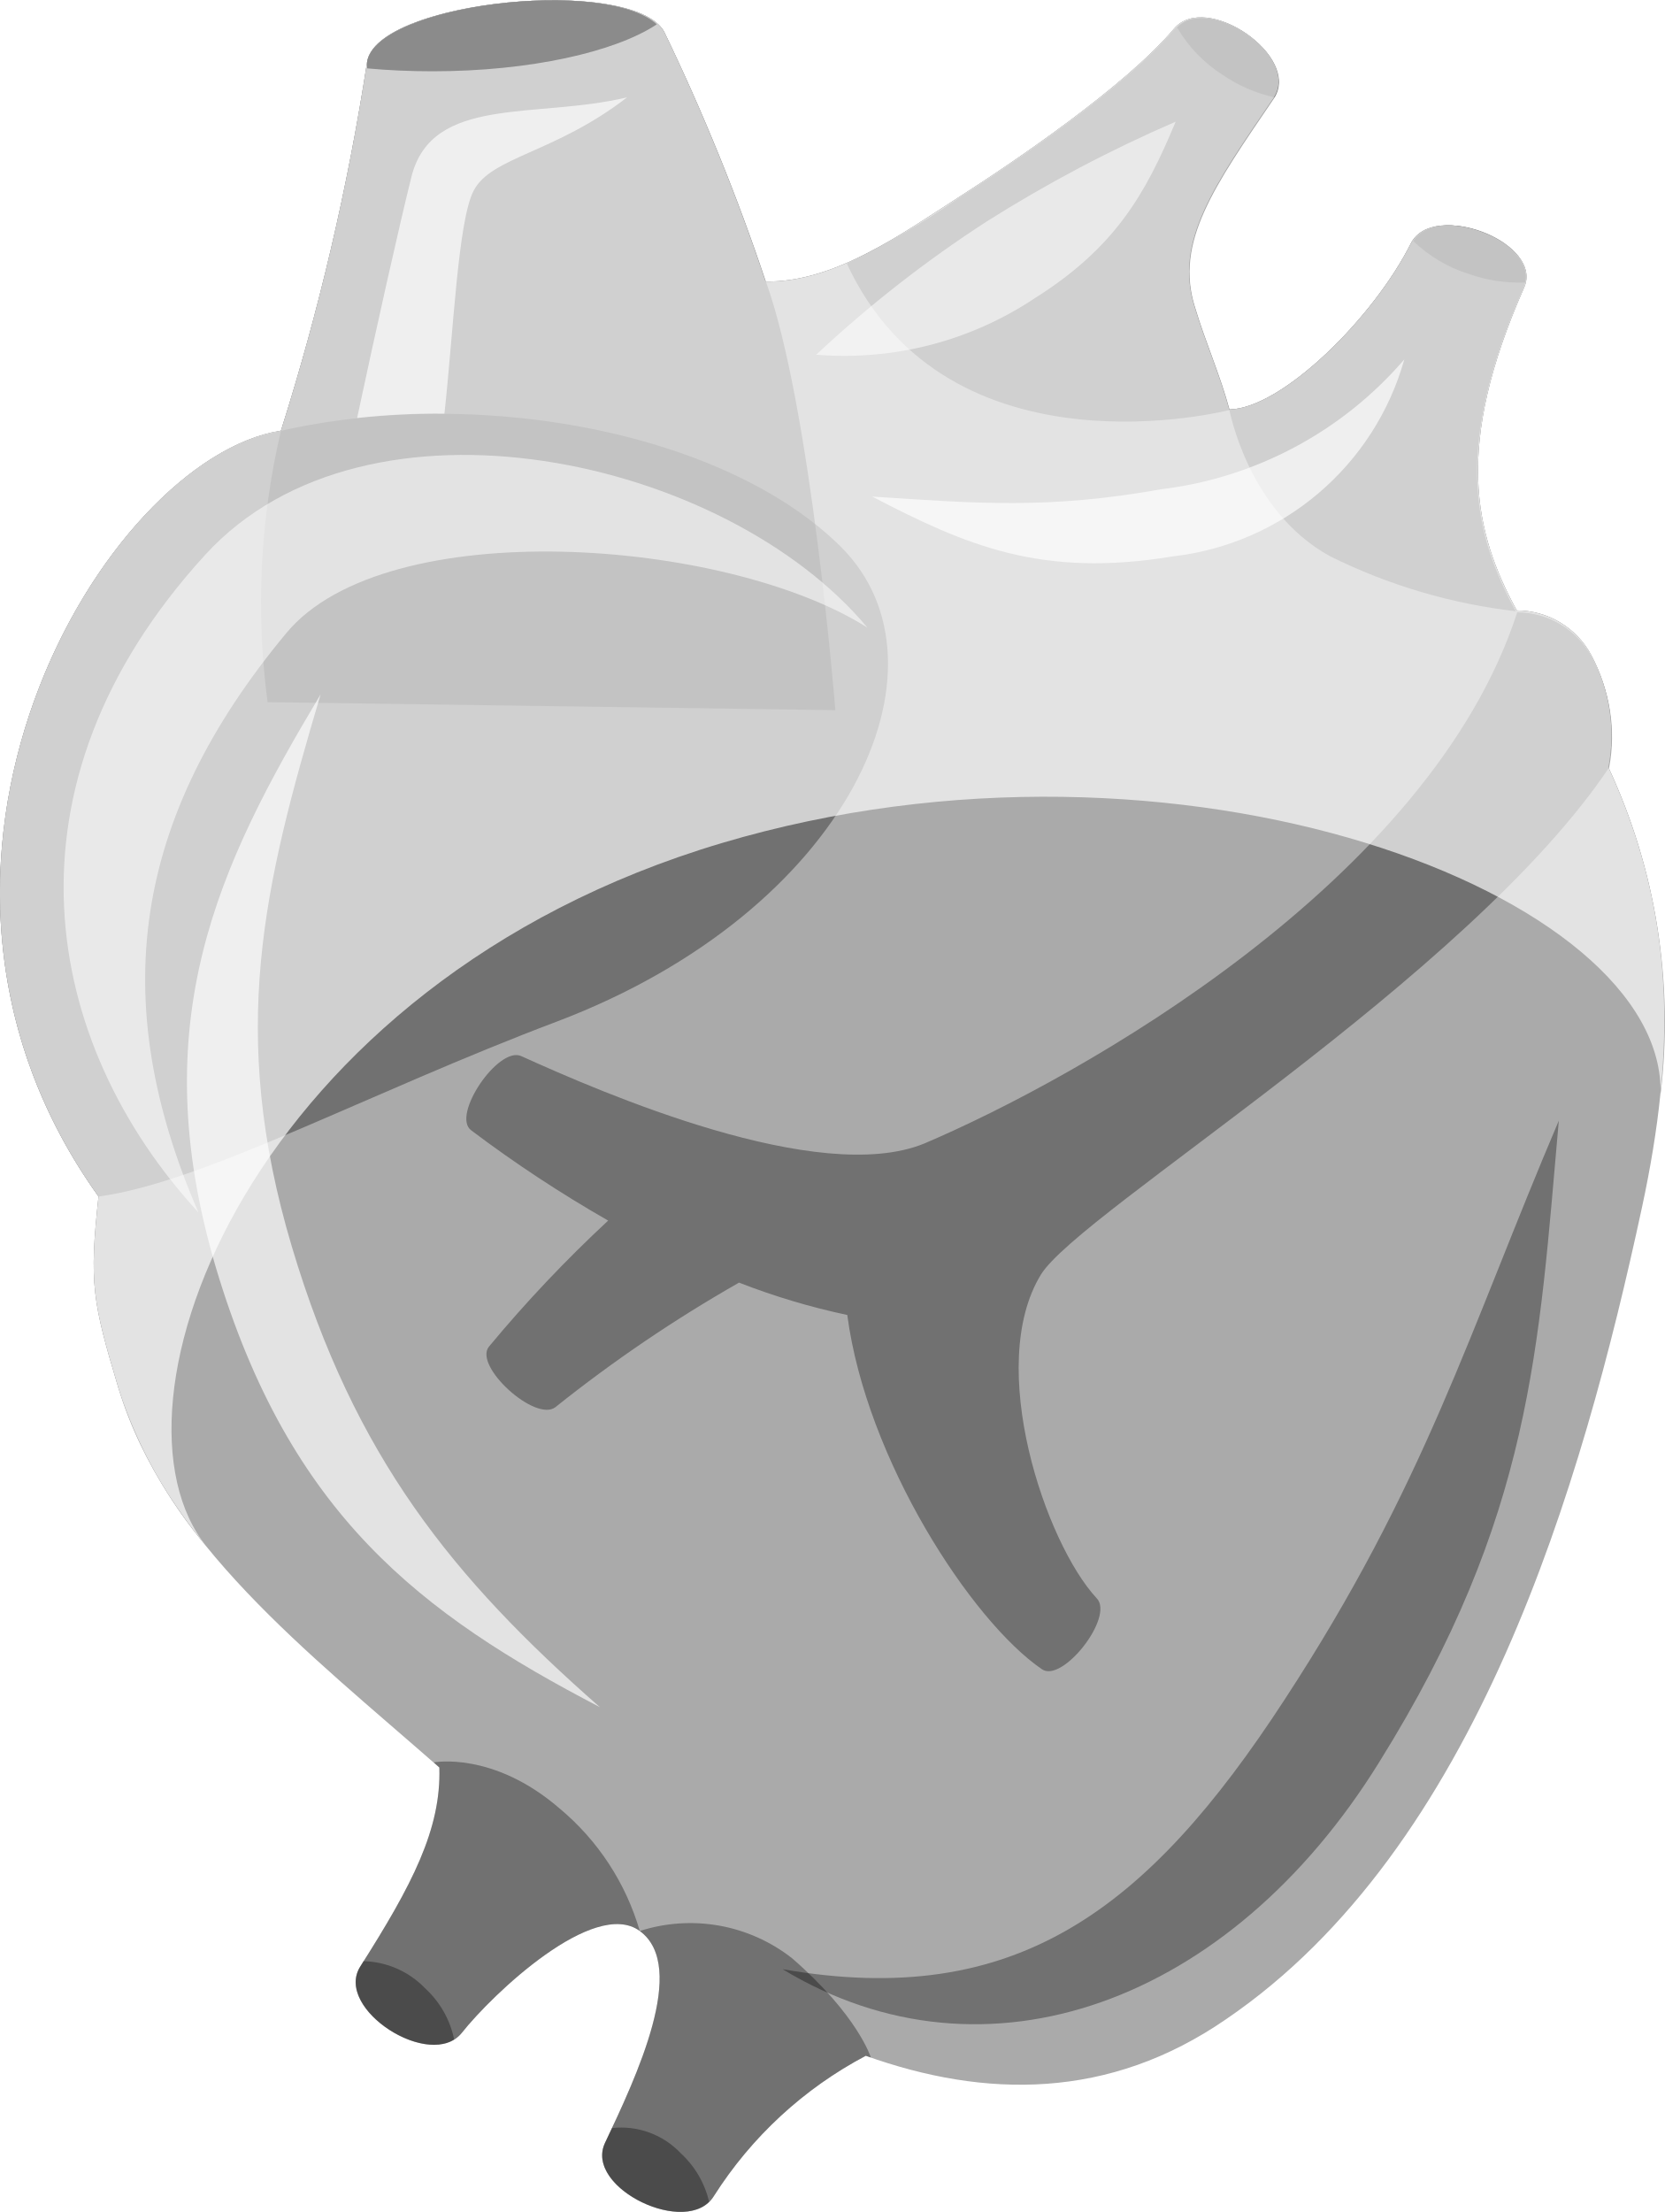
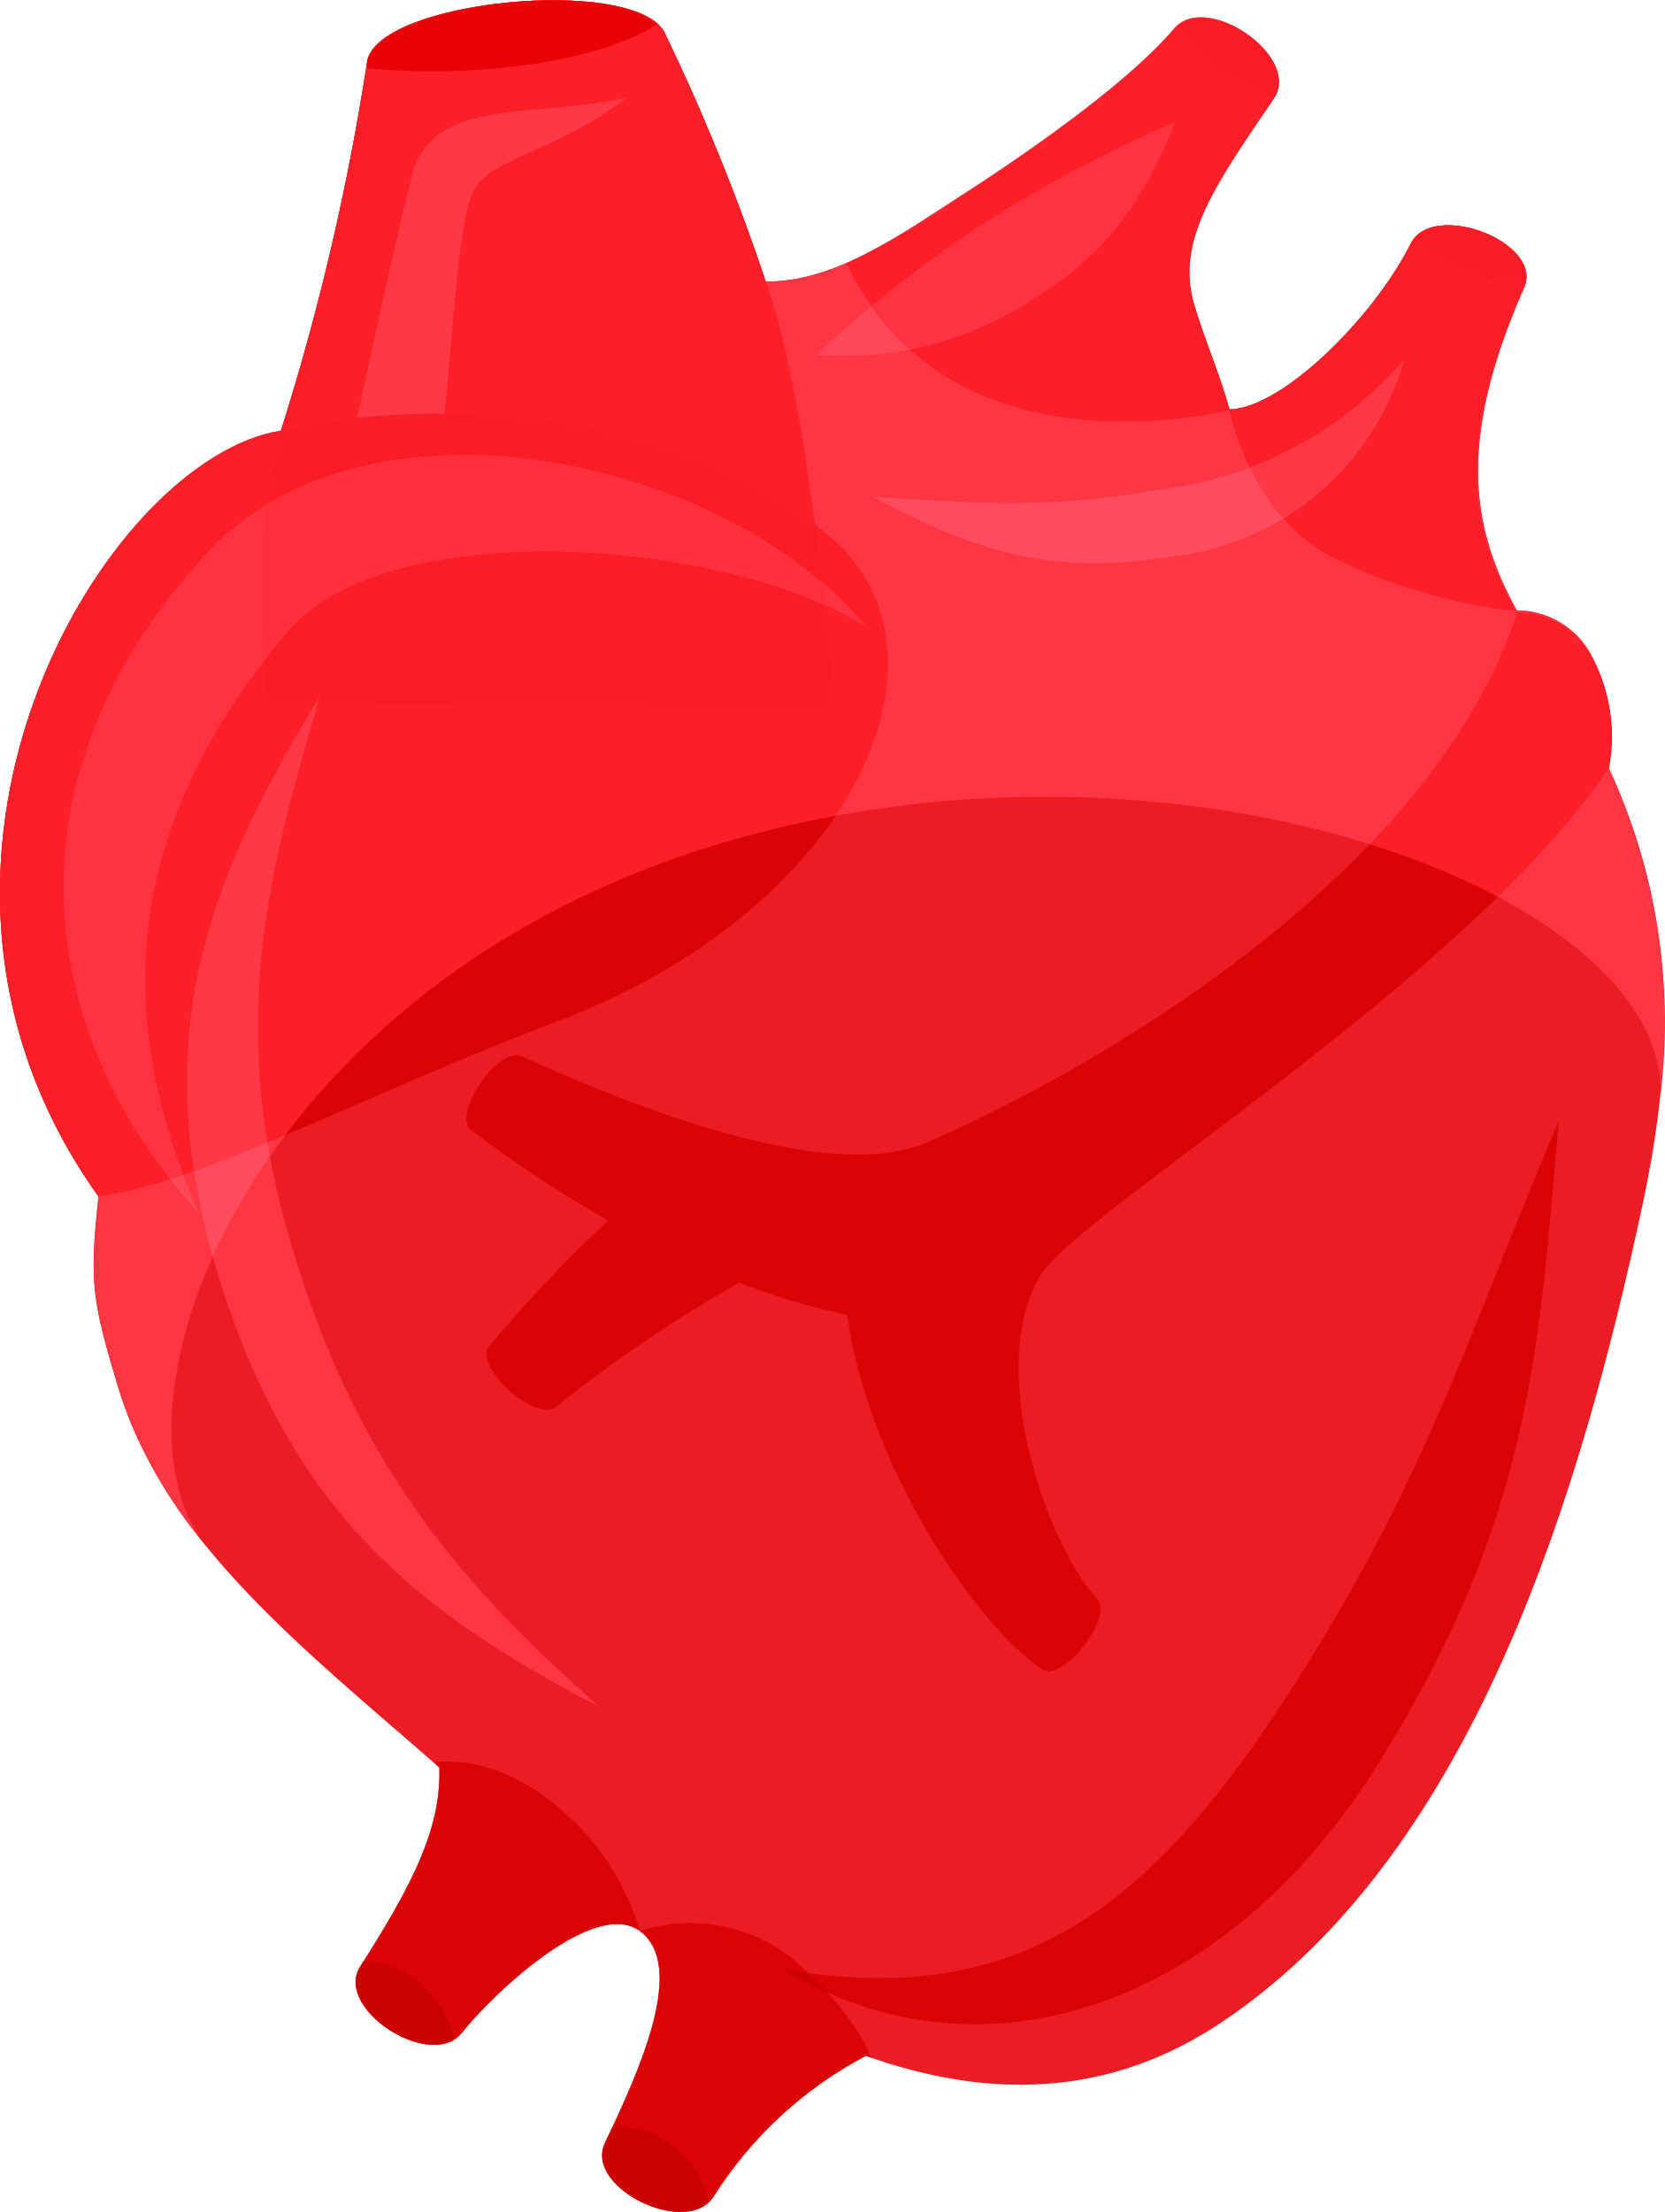
<svg xmlns="http://www.w3.org/2000/svg" xmlns:xlink="http://www.w3.org/1999/xlink" viewBox="0 0 68.42 90.92">
  <defs>
    <style>
      .cls-1, .cls-2, .cls-3, .cls-4, .cls-5, .cls-6, .cls-7, .cls-8, .cls-9, .cls-10, .cls-11, .cls-12, .cls-13, .cls-14, .cls-15, .cls-16, .cls-17, .cls-18, .cls-19, .cls-20, .cls-21, .cls-22, .cls-23, .cls-24, .cls-25, .cls-26, cls-27 {
-         fill: #aaaaaa !important;
+         fill: #EC1C24 !important;
        mix-blend-mode: multiply;
	  }      
	  .cls-1 {
        isolation: isolate;
      }

      .cls-2 {
        fill: url(#linear-gradient);
      }

      .cls-11, .cls-12, .cls-13, .cls-14, .cls-18, .cls-21, .cls-22, .cls-23, .cls-3, .cls-4, .cls-5, .cls-6, .cls-7 {
        mix-blend-mode: multiply;
      }

      .cls-3 {
        fill: url(#linear-gradient-2);
      }

      .cls-4 {
        fill: url(#linear-gradient-3);
      }

      .cls-5 {
        fill: url(#linear-gradient-4);
      }

      .cls-6 {
        fill: url(#linear-gradient-5);
      }

      .cls-7 {
        fill: url(#linear-gradient-6);
      }

      .cls-16, .cls-17, .cls-19, .cls-8, .cls-9 {
        mix-blend-mode: screen;
      }

      .cls-8 {
        fill: url(#linear-gradient-7);
      }

      .cls-9 {
        opacity: 0.8;
      }

      .cls-10 {
        fill: url(#linear-gradient-8);
      }

      .cls-11 {
        fill: url(#linear-gradient-9);
      }

      .cls-12 {
        fill: url(#linear-gradient-10);
      }

      .cls-13 {
        fill: url(#linear-gradient-11);
      }

      .cls-14 {
        fill: url(#linear-gradient-12);
      }

      .cls-15 {
        fill: url(#linear-gradient-13);
      }

      .cls-16 {
        fill: url(#linear-gradient-14);
      }

      .cls-17 {
        fill: url(#linear-gradient-15);
      }

      .cls-18 {
        fill: url(#linear-gradient-16);
      }

      .cls-20 {
        fill: url(#linear-gradient-17);
      }

      .cls-21 {
        fill: url(#linear-gradient-18);
      }

      .cls-22 {
        fill: url(#linear-gradient-19);
      }

      .cls-23 {
        fill: url(#linear-gradient-20);
      }
    </style>
    <linearGradient id="linear-gradient" y1="45.46" x2="68.42" y2="45.46" gradientUnits="userSpaceOnUse">
      <stop offset="0" stop-color="#003db8" />
      <stop offset="0.02" stop-color="#0046be" />
      <stop offset="0.08" stop-color="#0060d1" />
      <stop offset="0.16" stop-color="#0074e0" />
      <stop offset="0.24" stop-color="#0082ea" />
      <stop offset="0.34" stop-color="#008af0" />
      <stop offset="0.5" stop-color="#008df2" />
      <stop offset="0.66" stop-color="#008af0" />
      <stop offset="0.76" stop-color="#0082ea" />
      <stop offset="0.84" stop-color="#0074e0" />
      <stop offset="0.92" stop-color="#0060d1" />
      <stop offset="0.98" stop-color="#0046be" />
      <stop offset="1" stop-color="#003db8" />
    </linearGradient>
    <linearGradient id="linear-gradient-2" x1="22.39" y1="40.51" x2="8.86" y2="19.44" gradientUnits="userSpaceOnUse">
      <stop offset="0" stop-color="#fff" />
      <stop offset="1" stop-color="#66c7ff" />
    </linearGradient>
    <linearGradient id="linear-gradient-3" x1="27.85" y1="68.93" x2="40.52" y2="42.95" xlink:href="#linear-gradient-2" />
    <linearGradient id="linear-gradient-4" x1="21.24" y1="19.89" x2="17.96" y2="4.92" xlink:href="#linear-gradient-2" />
    <linearGradient id="linear-gradient-5" x1="21.85" y1="76.22" x2="18.03" y2="81.85" xlink:href="#linear-gradient-2" />
    <linearGradient id="linear-gradient-6" x1="30.77" y1="82.38" x2="26.38" y2="88.85" xlink:href="#linear-gradient-2" />
    <linearGradient id="linear-gradient-7" x1="14.24" y1="20.52" x2="22.42" y2="3.32" gradientUnits="userSpaceOnUse">
      <stop offset="0" />
      <stop offset="0.06" stop-color="#152834" />
      <stop offset="0.12" stop-color="#2a5269" />
      <stop offset="0.18" stop-color="#3c7697" />
      <stop offset="0.25" stop-color="#4b93bc" />
      <stop offset="0.31" stop-color="#57aada" />
      <stop offset="0.38" stop-color="#5fbaee" />
      <stop offset="0.44" stop-color="#64c4fb" />
      <stop offset="0.5" stop-color="#66c7ff" />
      <stop offset="0.56" stop-color="#64c4fb" />
      <stop offset="0.62" stop-color="#5fbaee" />
      <stop offset="0.69" stop-color="#57aada" />
      <stop offset="0.75" stop-color="#4b93bc" />
      <stop offset="0.82" stop-color="#3c7697" />
      <stop offset="0.88" stop-color="#2a5269" />
      <stop offset="0.94" stop-color="#152834" />
      <stop offset="1" />
    </linearGradient>
    <linearGradient id="linear-gradient-8" x1="2" y1="40.44" x2="33.1" y2="19.29" xlink:href="#linear-gradient-7" />
    <linearGradient id="linear-gradient-9" x1="50.54" y1="2.16" x2="43.42" y2="12.75" gradientUnits="userSpaceOnUse">
      <stop offset="0" stop-color="#66c7ff" />
      <stop offset="1" stop-color="#fff" />
    </linearGradient>
    <linearGradient id="linear-gradient-10" x1="61.52" y1="11.04" x2="57.08" y2="19.78" xlink:href="#linear-gradient-9" />
    <linearGradient id="linear-gradient-11" x1="50.4" y1="2.52" x2="51.42" y2="1.13" xlink:href="#linear-gradient-9" />
    <linearGradient id="linear-gradient-12" x1="60.37" y1="10.87" x2="61.06" y2="8.74" xlink:href="#linear-gradient-9" />
    <linearGradient id="linear-gradient-13" x1="33.58" y1="9.78" x2="48.33" y2="9.78" xlink:href="#linear-gradient-7" />
    <linearGradient id="linear-gradient-14" x1="35.85" y1="18.96" x2="57.72" y2="18.96" xlink:href="#linear-gradient-7" />
    <linearGradient id="linear-gradient-15" x1="36.1" y1="40.21" x2="19.03" y2="-4.95" gradientUnits="userSpaceOnUse">
      <stop offset="0" />
      <stop offset="1" stop-color="#66c7ff" />
    </linearGradient>
    <linearGradient id="linear-gradient-16" x1="32.17" y1="64.63" x2="64.08" y2="64.63" gradientUnits="userSpaceOnUse">
      <stop offset="0" stop-color="#fff" />
      <stop offset="0.5" stop-color="#66c7ff" />
      <stop offset="1" stop-color="#fff" />
    </linearGradient>
    <linearGradient id="linear-gradient-17" x1="51" y1="64.4" x2="73.38" y2="99.22" gradientTransform="translate(-17.03 -47.73) rotate(19.56)" xlink:href="#linear-gradient-7" />
    <linearGradient id="linear-gradient-18" x1="17" y1="81.81" x2="15.68" y2="84.43" xlink:href="#linear-gradient-9" />
    <linearGradient id="linear-gradient-19" x1="27.96" y1="87.63" x2="26.39" y2="90.26" xlink:href="#linear-gradient-9" />
    <linearGradient id="linear-gradient-20" x1="21.35" y1="3.68" x2="20.62" y2="-0.45" xlink:href="#linear-gradient-9" />
  </defs>
  <g class="cls-1">
    <g id="Laag_2" data-name="Laag 2">
      <g id="Internal_Organs" data-name="Internal Organs">
        <g id="Heart">
          <path id="Heart-2" data-name="Heart" class="cls-2" d="M66.12,31.54a7,7,0,0,0-.71-4.62,3.48,3.48,0,0,0-3.06-1.83c-1.75-3.21-2.58-6.74.3-13.26C63.49,10,58.92,8.21,58,10c-1.53,3.06-5.31,6.8-7.47,6.83-.38-1.42-1-2.8-1.42-4.21-.86-2.69.8-5,3.24-8.59,1.16-1.71-2.78-4.41-4.09-2.85-2,2.37-6.56,5.46-8.84,6.92s-5.1,3.52-7.95,3.47A87.31,87.31,0,0,0,27.3,1.3C26-1,15.48,0,15.09,2.55A100.71,100.71,0,0,1,11.55,17.7C4.29,18.84-5.7,35.55,4.05,49.18c-.39,3.58-.25,4.31.82,7.88,1.91,6.34,7.74,10.81,13.19,15.59.08,2.53-1.12,4.83-3.25,8.18-1.11,1.74,2.92,4.31,4.18,2.72S24.42,78,26.3,79.37c2,1.47-.15,6-1.43,8.71C24,89.94,28.29,92,29.35,90.26a16.56,16.56,0,0,1,6.24-5.76c4.9,1.75,10,1.82,14.82-1.51,10.28-7,14.62-21.9,17.09-33.37C68.88,43.2,68.91,37.61,66.12,31.54Z" />
          <path class="cls-3" d="M34.58,22.49c-4.85-4.84-15.48-6.79-23.9-4.57-7.14,2.24-16,18.17-6.63,31.26,4.3-.57,11.13-4.28,18.84-7.19C34.9,37.44,39.45,27.37,34.58,22.49Z" />
          <path class="cls-4" d="M21.43,43.41c-.94-.43-2.89,2.44-2.06,3.05A53.16,53.16,0,0,0,25,50.17a55,55,0,0,0-4.9,5.18c-.65.8,1.91,3.12,2.73,2.49a58.44,58.44,0,0,1,7.55-5.12,28.59,28.59,0,0,0,4.45,1.33c.78,5.93,5.1,12.58,8,14.56.84.59,3-2.16,2.25-2.92-2.1-2.26-4.58-9.55-2.29-13.3,1.58-2.58,17.57-12.19,23.36-20.85l0,0A6.85,6.85,0,0,0,65.43,27a3.5,3.5,0,0,0-3.06-1.83C58.78,36.25,44.34,44.3,38,47,33.66,48.78,24.76,44.92,21.43,43.41Z" />
          <path class="cls-5" d="M34.34,29.19s-1-12.47-2.85-17.6A87.31,87.31,0,0,0,27.3,1.3C26-1,15.48,0,15.09,2.55A100.71,100.71,0,0,1,11.55,17.7,31,31,0,0,0,11,28.86Z" />
          <path class="cls-6" d="M23,74.33c-2.73-2.36-5.17-1.89-5.17-1.89l.23.21c.08,2.53-1.12,4.83-3.25,8.18-1.11,1.74,2.92,4.31,4.18,2.72S24.42,78,26.3,79.37A10.29,10.29,0,0,0,23,74.33Z" />
          <path class="cls-7" d="M32.56,80.49a6.78,6.78,0,0,0-6.26-1.12h0c2,1.47-.15,6-1.43,8.71C24,89.94,28.29,92,29.35,90.26a16.56,16.56,0,0,1,6.24-5.76l.21.07S35.27,82.84,32.56,80.49Z" />
          <path class="cls-8" d="M18.27,17c.37-3.36.56-7.94,1.2-9.16.72-1.4,3.34-1.54,6.31-3.84-3.74.9-8-.1-8.86,3.24-.5,2-1.45,6.24-2.24,9.94A30.72,30.72,0,0,1,18.27,17Z" />
          <g class="cls-9">
            <path class="cls-10" d="M8.44,22.8c6.65-7.27,21.39-4,27.22,3-5.81-3.69-19.78-4.71-23.88.21-6.34,7.62-7.41,15.1-3.62,23.83C1.76,42.88-.27,32.32,8.44,22.8Z" />
          </g>
          <path class="cls-11" d="M50.55,16.85c-.38-1.42-1-2.8-1.42-4.21-.86-2.69.8-5,3.24-8.59,1.16-1.71-2.78-4.41-4.09-2.85-2,2.37-6.56,5.46-8.84,6.92a33.93,33.93,0,0,1-4.63,2.71h0C39,19.85,50.55,16.85,50.55,16.85Z" />
          <path class="cls-12" d="M54.67,22.86a23.12,23.12,0,0,0,7.7,2.27l0,0h-.06c-1.75-3.21-2.58-6.74.3-13.26C63.49,10,58.92,8.21,58,10c-1.53,3.06-5.31,6.8-7.47,6.83C50.55,16.85,51.29,21,54.67,22.86Z" />
          <path class="cls-13" d="M50.25,3.07A6.11,6.11,0,0,0,52.39,4c1-1.68-2.68-4.24-4-2.87A5.69,5.69,0,0,0,50.25,3.07Z" />
          <path class="cls-14" d="M58.1,9.91a5.77,5.77,0,0,0,2.28,1.35,6.2,6.2,0,0,0,2.33.35C63.11,9.86,59.1,8.36,58.1,9.91Z" />
          <g class="cls-9">
            <path class="cls-15" d="M42.55,12.25a14.12,14.12,0,0,1-9,2.33,50,50,0,0,1,7-5.47A56.77,56.77,0,0,1,48.33,5C47.08,8,45.84,10.17,42.55,12.25Z" />
          </g>
          <path class="cls-16" d="M48.21,22.87c-5.43.9-8.53-.47-12.36-2.46,4.32.28,7.22.53,11.88-.3a15.66,15.66,0,0,0,10-5.34A11.21,11.21,0,0,1,48.21,22.87Z" />
          <path class="cls-17" d="M66.12,31.54a7,7,0,0,0-.71-4.62,3.48,3.48,0,0,0-3.06-1.83c-1.75-3.21-2.58-6.74.3-13.26C63.49,10,58.92,8.21,58,10c-1.53,3.06-5.31,6.8-7.47,6.83-.38-1.42-1-2.8-1.42-4.21-.86-2.69.8-5,3.24-8.59,1.16-1.71-2.78-4.41-4.09-2.85-2,2.37-6.56,5.46-8.84,6.92s-5.1,3.52-7.95,3.47A87.31,87.31,0,0,0,27.3,1.3C26-1,15.48,0,15.09,2.55A100.71,100.71,0,0,1,11.55,17.7C4.29,18.84-5.7,35.55,4.05,49.18c-.39,3.58-.25,4.31.82,7.88a19.16,19.16,0,0,0,3.64,6.53c-4.68-5.73,1.76-23.17,21.17-28.94C48.47,29.07,68.53,36.75,68.26,45A24.82,24.82,0,0,0,66.12,31.54Z" />
          <path class="cls-18" d="M56.69,72.44C50.57,82.32,40.53,86,32.17,80.94c9.59,1.67,15-2.43,20.63-11.07C58.6,61,60.38,54.75,64.08,46.06,63.25,55.4,63,62.32,56.69,72.44Z" />
          <g class="cls-19">
            <path class="cls-20" d="M8.88,52.12c-3-10.12.1-16.56,4.3-23.58C10.85,36.38,9.36,42.4,12,51.25c2.58,8.64,6.61,13.61,12.66,18.92C17.29,66.33,11.91,62.25,8.88,52.12Z" />
          </g>
          <path class="cls-21" d="M14.94,80.61a2.53,2.53,0,0,1-.13.22c-1,1.62,2.36,3.94,3.86,3a3.91,3.91,0,0,0-1.19-2.1A3.63,3.63,0,0,0,14.94,80.61Z" />
          <path class="cls-22" d="M25.16,87.47c-.1.21-.2.41-.29.61-.84,1.76,3,3.7,4.28,2.42a3.93,3.93,0,0,0-1.17-2A3.37,3.37,0,0,0,25.16,87.47Z" />
          <path class="cls-23" d="M27,1C24.91-.93,15.46.17,15.09,2.55c0,.09,0,.17,0,.26.86.08,1.76.12,2.69.12C21.8,2.93,25.3,2.13,27,1Z" />
        </g>
      </g>
    </g>
  </g>
</svg>
